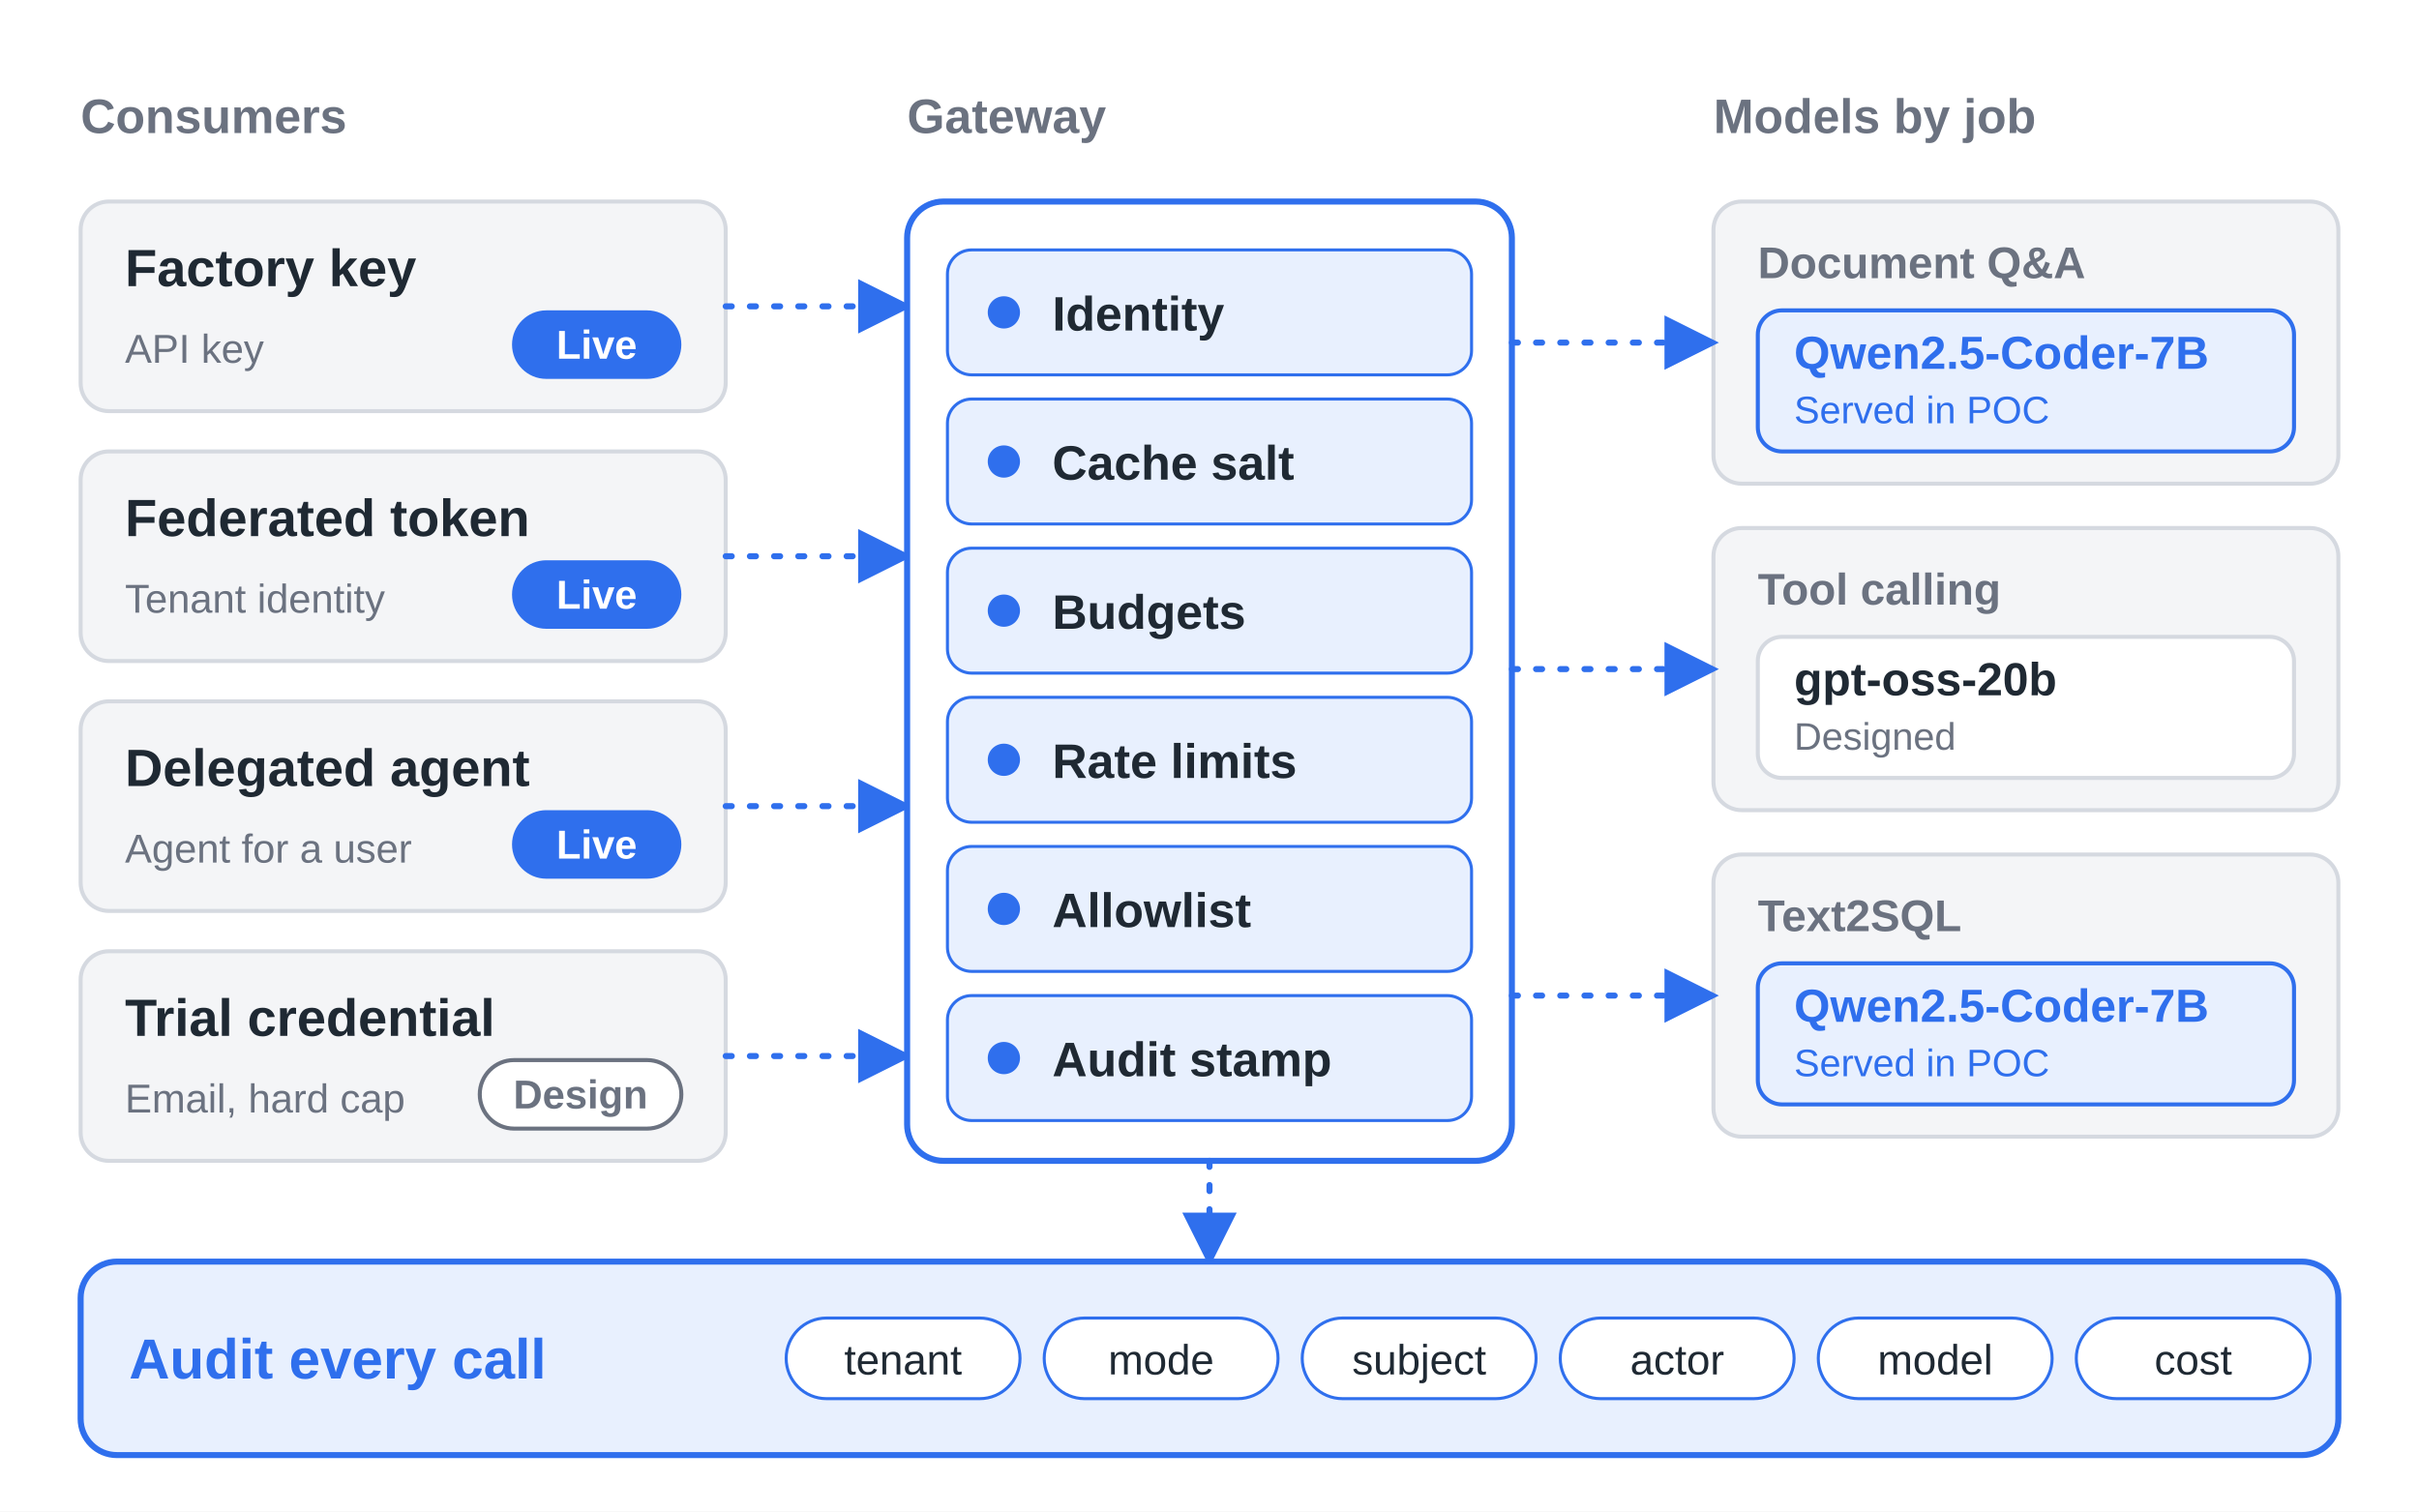
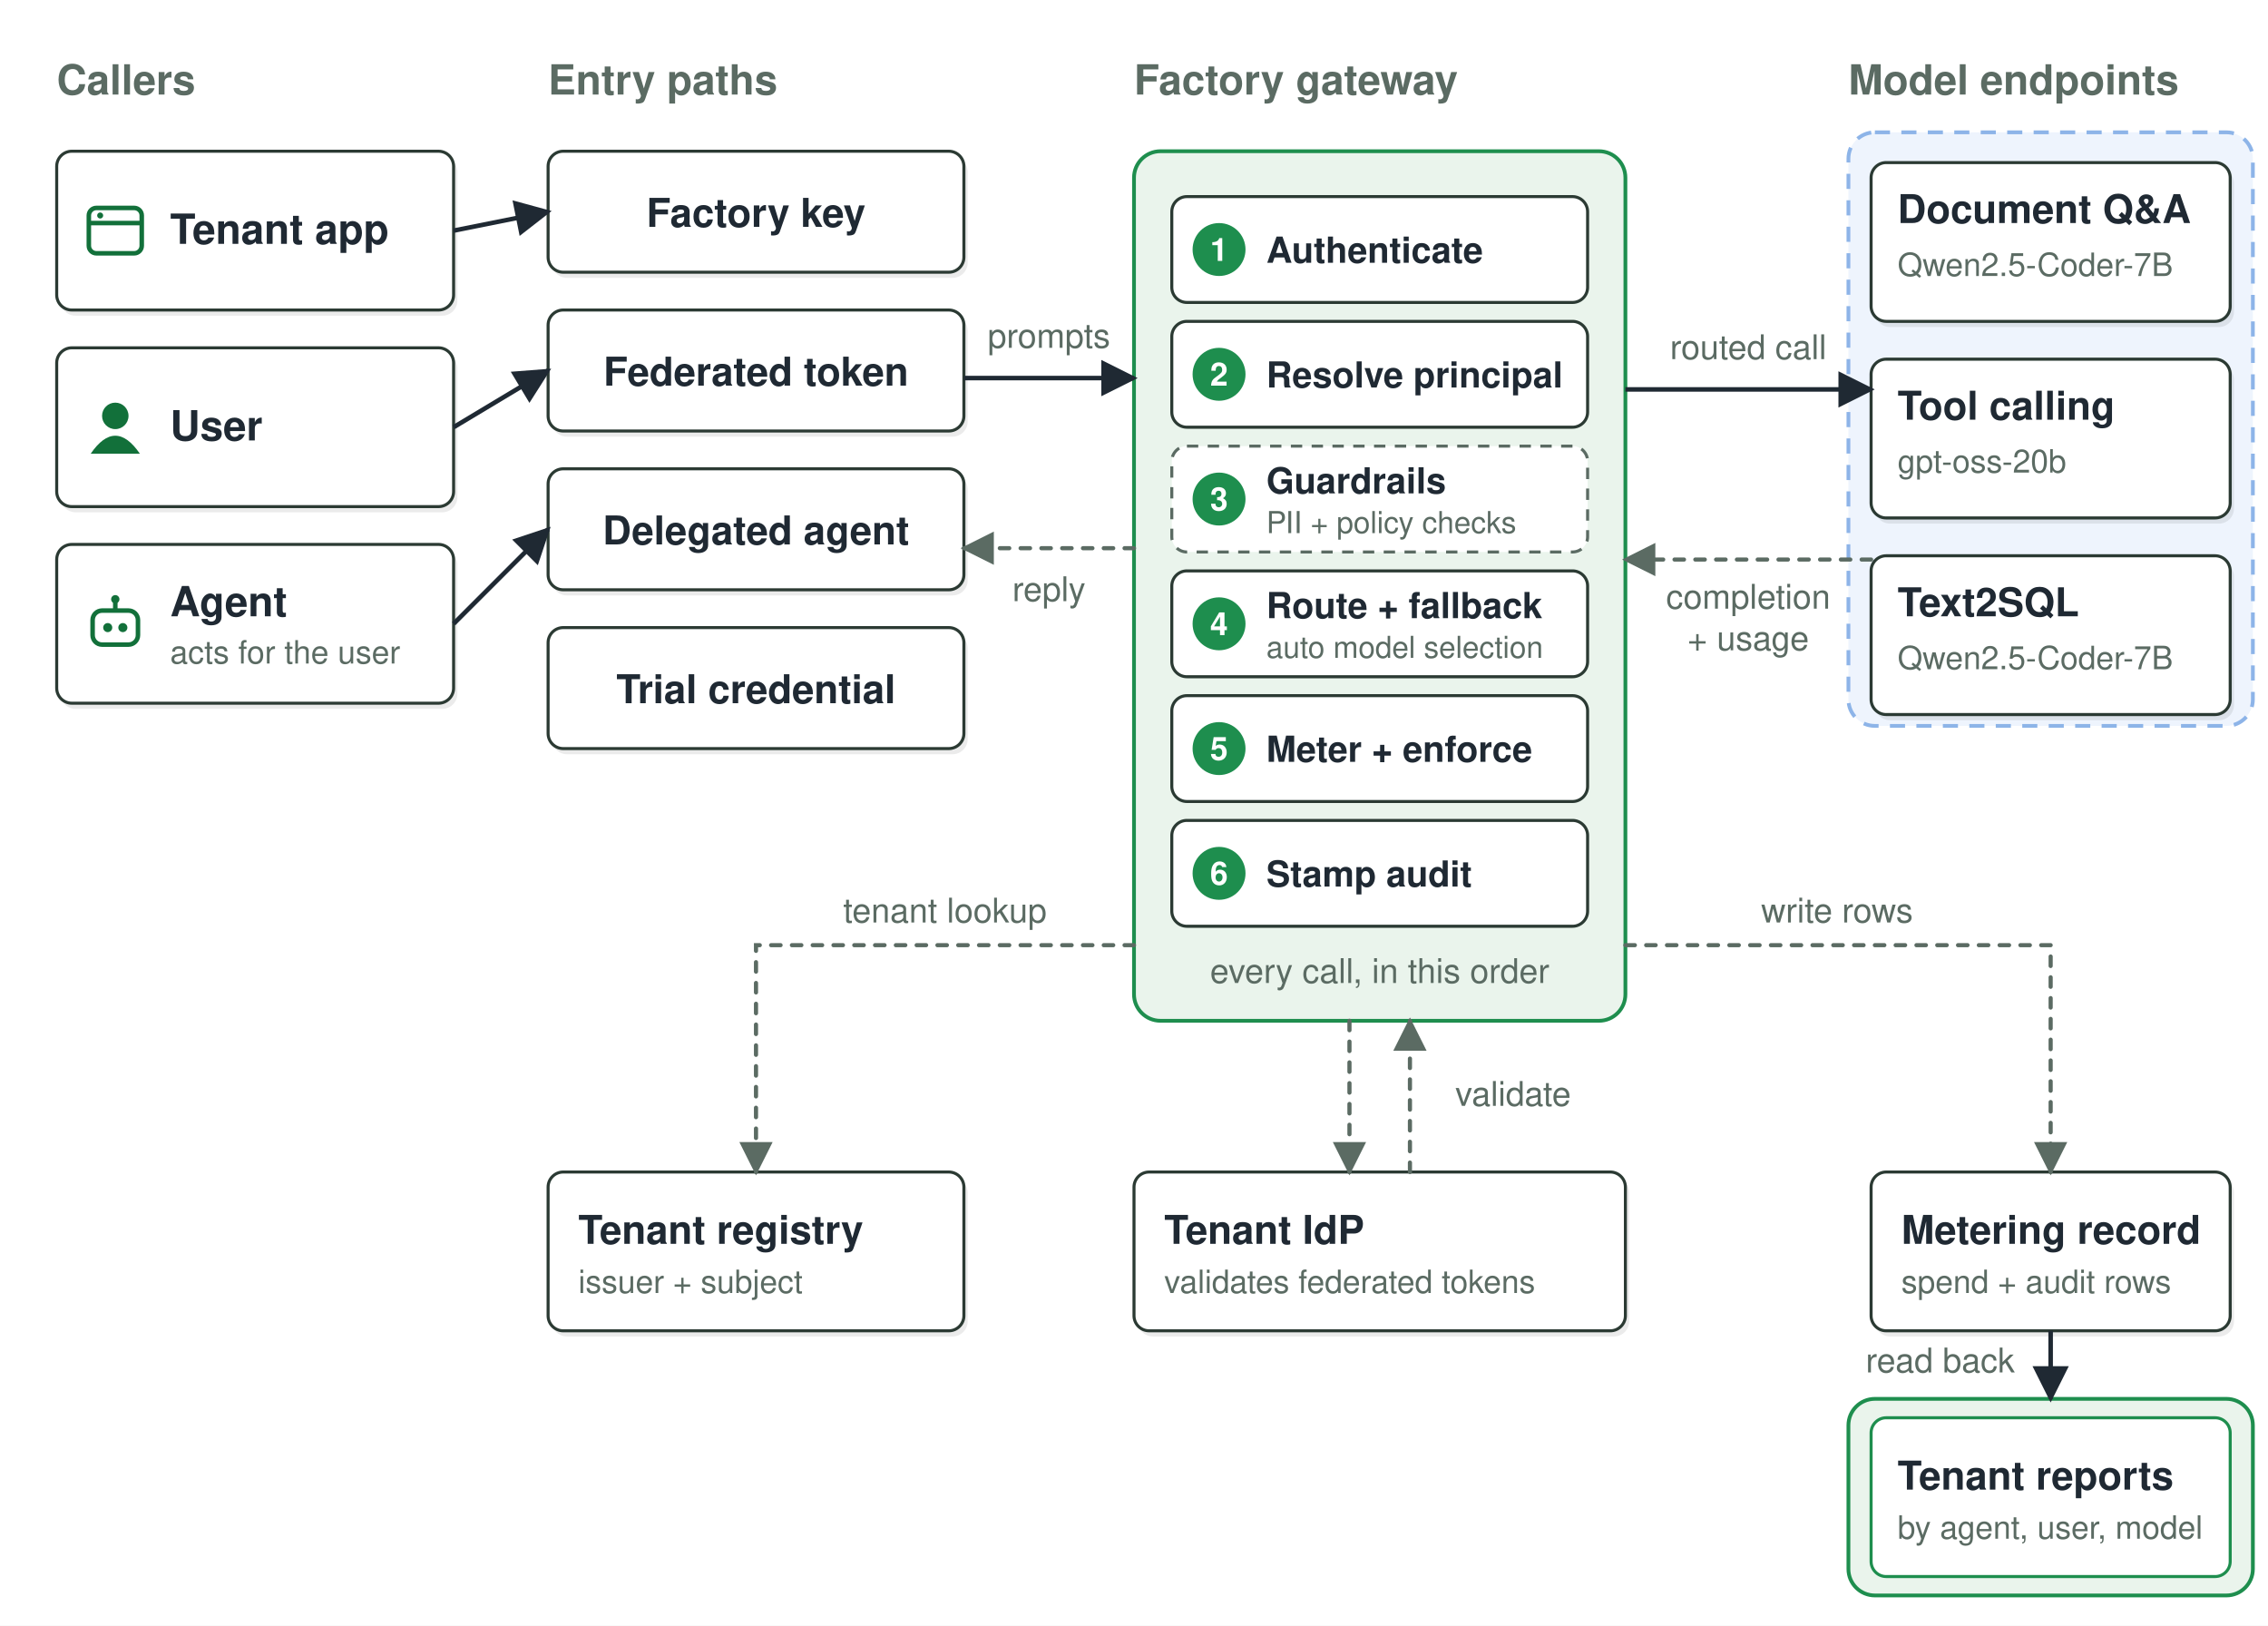
- <svg xmlns="http://www.w3.org/2000/svg" viewBox="0 0 1200 750" width="1200" height="750" font-family="Arial, Helvetica, sans-serif">
+ <svg xmlns="http://www.w3.org/2000/svg" role="img" aria-label="Data flow diagram: tenant applications, users and agents enter by one of four identity paths; the gateway authenticates, resolves the principal, applies guardrails, routes with automatic model selection and fallback, meters and stamps the call; model endpoints serve it; completions and usage return; the gateway validates federated tokens with the tenant identity provider, looks tenants up in the registry, writes spend and audit rows to the metering record, and the record is read back as tenant reports." viewBox="0 0 1200 860" font-family="Helvetica Neue, Helvetica, Arial, sans-serif">
  <defs>
-     <marker id="a" viewBox="0 0 10 10" refX="9" refY="5" markerWidth="9" markerHeight="9" orient="auto-start-reverse">
-       <path d="M0,0 L10,5 L0,10 z" fill="#2F6FED" />
+     <marker id="ak" viewBox="0 0 10 10" refX="9" refY="5" markerWidth="8" markerHeight="8" orient="auto">
+       <path d="M0,0 L10,5 L0,10 z" fill="#1F2933" />
    </marker>
-     <marker id="g" viewBox="0 0 10 10" refX="9" refY="5" markerWidth="9" markerHeight="9" orient="auto-start-reverse">
-       <path d="M0,0 L10,5 L0,10 z" fill="#6B7280" />
+     <marker id="ag" viewBox="0 0 10 10" refX="9" refY="5" markerWidth="8" markerHeight="8" orient="auto">
+       <path d="M0,0 L10,5 L0,10 z" fill="#5B6B63" />
    </marker>
  </defs>
-   <rect width="1200" height="750" fill="#FFFFFF" />
-   <text x="40" y="66" font-size="24" font-weight="bold" fill="#6B7280" text-anchor="start">Consumers</text>
-   <text x="450" y="66" font-size="24" font-weight="bold" fill="#6B7280" text-anchor="start">Gateway</text>
-   <text x="850" y="66" font-size="24" font-weight="bold" fill="#6B7280" text-anchor="start">Models by job</text>
-   <rect x="40" y="100" width="320" height="104" rx="14" fill="#F4F5F7" stroke="#D5D9E0" stroke-width="2" />
-   <text x="62" y="142" font-size="26" font-weight="bold" fill="#1F2933" text-anchor="start">Factory key</text>
-   <text x="62" y="180" font-size="20" font-weight="normal" fill="#6B7280" text-anchor="start">API key</text>
-   <rect x="254" y="154" width="84" height="34" rx="17" fill="#2F6FED" stroke="#2F6FED" stroke-width="0" />
-   <text x="296" y="178" font-size="20" font-weight="bold" fill="#FFFFFF" text-anchor="middle">Live</text>
-   <path d="M360,152 L450,152" fill="none" stroke="#2F6FED" stroke-width="3" stroke-dasharray="3 9" stroke-linecap="round" marker-end="url(#a)" />
-   <rect x="40" y="224" width="320" height="104" rx="14" fill="#F4F5F7" stroke="#D5D9E0" stroke-width="2" />
-   <text x="62" y="266" font-size="26" font-weight="bold" fill="#1F2933" text-anchor="start">Federated token</text>
-   <text x="62" y="304" font-size="20" font-weight="normal" fill="#6B7280" text-anchor="start">Tenant identity</text>
-   <rect x="254" y="278" width="84" height="34" rx="17" fill="#2F6FED" stroke="#2F6FED" stroke-width="0" />
-   <text x="296" y="302" font-size="20" font-weight="bold" fill="#FFFFFF" text-anchor="middle">Live</text>
-   <path d="M360,276 L450,276" fill="none" stroke="#2F6FED" stroke-width="3" stroke-dasharray="3 9" stroke-linecap="round" marker-end="url(#a)" />
-   <rect x="40" y="348" width="320" height="104" rx="14" fill="#F4F5F7" stroke="#D5D9E0" stroke-width="2" />
-   <text x="62" y="390" font-size="26" font-weight="bold" fill="#1F2933" text-anchor="start">Delegated agent</text>
-   <text x="62" y="428" font-size="20" font-weight="normal" fill="#6B7280" text-anchor="start">Agent for a user</text>
-   <rect x="254" y="402" width="84" height="34" rx="17" fill="#2F6FED" stroke="#2F6FED" stroke-width="0" />
-   <text x="296" y="426" font-size="20" font-weight="bold" fill="#FFFFFF" text-anchor="middle">Live</text>
-   <path d="M360,400 L450,400" fill="none" stroke="#2F6FED" stroke-width="3" stroke-dasharray="3 9" stroke-linecap="round" marker-end="url(#a)" />
-   <rect x="40" y="472" width="320" height="104" rx="14" fill="#F4F5F7" stroke="#D5D9E0" stroke-width="2" />
-   <text x="62" y="514" font-size="26" font-weight="bold" fill="#1F2933" text-anchor="start">Trial credential</text>
-   <text x="62" y="552" font-size="20" font-weight="normal" fill="#6B7280" text-anchor="start">Email, hard cap</text>
-   <rect x="238" y="526" width="100" height="34" rx="17" fill="#FFFFFF" stroke="#6B7280" stroke-width="2" />
-   <text x="288" y="550" font-size="20" font-weight="bold" fill="#6B7280" text-anchor="middle">Design</text>
-   <path d="M360,524 L450,524" fill="none" stroke="#2F6FED" stroke-width="3" stroke-dasharray="3 9" stroke-linecap="round" marker-end="url(#a)" />
-   <rect x="450" y="100" width="300" height="476" rx="18" fill="#FFFFFF" stroke="#2F6FED" stroke-width="3" />
-   <rect x="470" y="124" width="260" height="62" rx="12" fill="#E8F0FE" stroke="#2F6FED" stroke-width="1.5" />
-   <circle cx="498" cy="155" r="8" fill="#2F6FED" />
-   <text x="522" y="164" font-size="24" font-weight="bold" fill="#1F2933" text-anchor="start">Identity</text>
-   <rect x="470" y="198" width="260" height="62" rx="12" fill="#E8F0FE" stroke="#2F6FED" stroke-width="1.5" />
-   <circle cx="498" cy="229" r="8" fill="#2F6FED" />
-   <text x="522" y="238" font-size="24" font-weight="bold" fill="#1F2933" text-anchor="start">Cache salt</text>
-   <rect x="470" y="272" width="260" height="62" rx="12" fill="#E8F0FE" stroke="#2F6FED" stroke-width="1.5" />
-   <circle cx="498" cy="303" r="8" fill="#2F6FED" />
-   <text x="522" y="312" font-size="24" font-weight="bold" fill="#1F2933" text-anchor="start">Budgets</text>
-   <rect x="470" y="346" width="260" height="62" rx="12" fill="#E8F0FE" stroke="#2F6FED" stroke-width="1.5" />
-   <circle cx="498" cy="377" r="8" fill="#2F6FED" />
-   <text x="522" y="386" font-size="24" font-weight="bold" fill="#1F2933" text-anchor="start">Rate limits</text>
-   <rect x="470" y="420" width="260" height="62" rx="12" fill="#E8F0FE" stroke="#2F6FED" stroke-width="1.5" />
-   <circle cx="498" cy="451" r="8" fill="#2F6FED" />
-   <text x="522" y="460" font-size="24" font-weight="bold" fill="#1F2933" text-anchor="start">Allowlist</text>
-   <rect x="470" y="494" width="260" height="62" rx="12" fill="#E8F0FE" stroke="#2F6FED" stroke-width="1.5" />
-   <circle cx="498" cy="525" r="8" fill="#2F6FED" />
-   <text x="522" y="534" font-size="24" font-weight="bold" fill="#1F2933" text-anchor="start">Audit stamp</text>
-   <rect x="850" y="100" width="310" height="140" rx="14" fill="#F4F5F7" stroke="#D5D9E0" stroke-width="2" />
-   <text x="872" y="138" font-size="22" font-weight="bold" fill="#6B7280" text-anchor="start">Document Q&amp;A</text>
-   <rect x="872" y="154" width="266" height="70" rx="12" fill="#E8F0FE" stroke="#2F6FED" stroke-width="2" />
-   <text x="890" y="183" font-size="23" font-weight="bold" fill="#2F6FED" text-anchor="start">Qwen2.5-Coder-7B</text>
-   <text x="890" y="210" font-size="19" font-weight="normal" fill="#2F6FED" text-anchor="start">Served in POC</text>
-   <path d="M750,170 L850,170" fill="none" stroke="#2F6FED" stroke-width="3" stroke-dasharray="3 9" stroke-linecap="round" marker-end="url(#a)" />
-   <rect x="850" y="262" width="310" height="140" rx="14" fill="#F4F5F7" stroke="#D5D9E0" stroke-width="2" />
-   <text x="872" y="300" font-size="22" font-weight="bold" fill="#6B7280" text-anchor="start">Tool calling</text>
-   <rect x="872" y="316" width="266" height="70" rx="12" fill="#FFFFFF" stroke="#D5D9E0" stroke-width="2" />
-   <text x="890" y="345" font-size="23" font-weight="bold" fill="#1F2933" text-anchor="start">gpt-oss-20b</text>
-   <text x="890" y="372" font-size="19" font-weight="normal" fill="#6B7280" text-anchor="start">Designed</text>
-   <path d="M750,332 L850,332" fill="none" stroke="#2F6FED" stroke-width="3" stroke-dasharray="3 9" stroke-linecap="round" marker-end="url(#a)" />
-   <rect x="850" y="424" width="310" height="140" rx="14" fill="#F4F5F7" stroke="#D5D9E0" stroke-width="2" />
-   <text x="872" y="462" font-size="22" font-weight="bold" fill="#6B7280" text-anchor="start">Text2SQL</text>
-   <rect x="872" y="478" width="266" height="70" rx="12" fill="#E8F0FE" stroke="#2F6FED" stroke-width="2" />
-   <text x="890" y="507" font-size="23" font-weight="bold" fill="#2F6FED" text-anchor="start">Qwen2.5-Coder-7B</text>
-   <text x="890" y="534" font-size="19" font-weight="normal" fill="#2F6FED" text-anchor="start">Served in POC</text>
-   <path d="M750,494 L850,494" fill="none" stroke="#2F6FED" stroke-width="3" stroke-dasharray="3 9" stroke-linecap="round" marker-end="url(#a)" />
-   <path d="M600,576 L600,626" fill="none" stroke="#2F6FED" stroke-width="3" stroke-dasharray="3 9" stroke-linecap="round" marker-end="url(#a)" />
-   <rect x="40" y="626" width="1120" height="96" rx="18" fill="#E8F0FE" stroke="#2F6FED" stroke-width="3" />
-   <text x="64" y="684" font-size="28" font-weight="bold" fill="#2F6FED" text-anchor="start">Audit every call</text>
-   <rect x="390" y="654" width="116" height="40" rx="20" fill="#FFFFFF" stroke="#2F6FED" stroke-width="1.5" />
-   <text x="448" y="682" font-size="21" font-weight="normal" fill="#1F2933" text-anchor="middle">tenant</text>
-   <rect x="518" y="654" width="116" height="40" rx="20" fill="#FFFFFF" stroke="#2F6FED" stroke-width="1.5" />
-   <text x="576" y="682" font-size="21" font-weight="normal" fill="#1F2933" text-anchor="middle">mode</text>
-   <rect x="646" y="654" width="116" height="40" rx="20" fill="#FFFFFF" stroke="#2F6FED" stroke-width="1.5" />
-   <text x="704" y="682" font-size="21" font-weight="normal" fill="#1F2933" text-anchor="middle">subject</text>
-   <rect x="774" y="654" width="116" height="40" rx="20" fill="#FFFFFF" stroke="#2F6FED" stroke-width="1.5" />
-   <text x="832" y="682" font-size="21" font-weight="normal" fill="#1F2933" text-anchor="middle">actor</text>
-   <rect x="902" y="654" width="116" height="40" rx="20" fill="#FFFFFF" stroke="#2F6FED" stroke-width="1.5" />
-   <text x="960" y="682" font-size="21" font-weight="normal" fill="#1F2933" text-anchor="middle">model</text>
-   <rect x="1030" y="654" width="116" height="40" rx="20" fill="#FFFFFF" stroke="#2F6FED" stroke-width="1.5" />
-   <text x="1088" y="682" font-size="21" font-weight="normal" fill="#1F2933" text-anchor="middle">cost</text>
+   <rect width="1200" height="860" fill="#FFFFFF" />
+   <text x="30" y="50" font-size="22" font-weight="bold" fill="#5B6B63" text-anchor="start">Callers</text>
+   <text x="290" y="50" font-size="22" font-weight="bold" fill="#5B6B63" text-anchor="start">Entry paths</text>
+   <text x="600" y="50" font-size="22" font-weight="bold" fill="#5B6B63" text-anchor="start">Factory gateway</text>
+   <text x="978" y="50" font-size="22" font-weight="bold" fill="#5B6B63" text-anchor="start">Model endpoints</text>
+   <rect x="32" y="83" width="210" height="84" rx="8" fill="#000000" opacity="0.08" />
+   <rect x="30" y="80" width="210" height="84" rx="8" fill="#FFFFFF" stroke="#2B3A33" stroke-width="1.6" />
+   <rect x="47" y="110" width="28" height="24" rx="4" fill="none" stroke="#12703A" stroke-width="2.4" />
+   <path d="M47,118 H75" stroke="#12703A" stroke-width="2.4" />
+   <circle cx="53" cy="114" r="1.6" fill="#12703A" />
+   <text x="90" y="129" font-size="22" font-weight="bold" fill="#1F2933" text-anchor="start">Tenant app</text>
+   <rect x="32" y="187" width="210" height="84" rx="8" fill="#000000" opacity="0.08" />
+   <rect x="30" y="184" width="210" height="84" rx="8" fill="#FFFFFF" stroke="#2B3A33" stroke-width="1.6" />
+   <circle cx="61" cy="220" r="7" fill="#12703A" />
+   <path d="M48,240 Q61,221 74,240 Z" fill="#12703A" />
+   <text x="90" y="233" font-size="22" font-weight="bold" fill="#1F2933" text-anchor="start">User</text>
+   <rect x="32" y="291" width="210" height="84" rx="8" fill="#000000" opacity="0.08" />
+   <rect x="30" y="288" width="210" height="84" rx="8" fill="#FFFFFF" stroke="#2B3A33" stroke-width="1.6" />
+   <rect x="49" y="323" width="24" height="18" rx="5" fill="none" stroke="#12703A" stroke-width="2.4" />
+   <circle cx="57" cy="332" r="2.4" fill="#12703A" />
+   <circle cx="65" cy="332" r="2.4" fill="#12703A" />
+   <path d="M61,323 V317" stroke="#12703A" stroke-width="2.4" />
+   <circle cx="61" cy="317" r="2.2" fill="#12703A" />
+   <text x="90" y="326" font-size="22" font-weight="bold" fill="#1F2933" text-anchor="start">Agent</text>
+   <text x="90" y="351" font-size="17" fill="#5B6B63" text-anchor="start">acts for the user</text>
+   <rect x="292" y="83" width="220" height="64" rx="8" fill="#000000" opacity="0.08" />
+   <rect x="290" y="80" width="220" height="64" rx="8" fill="#FFFFFF" stroke="#2B3A33" stroke-width="1.6" />
+   <text x="400" y="120" font-size="21" font-weight="bold" fill="#1F2933" text-anchor="middle">Factory key</text>
+   <rect x="292" y="167" width="220" height="64" rx="8" fill="#000000" opacity="0.08" />
+   <rect x="290" y="164" width="220" height="64" rx="8" fill="#FFFFFF" stroke="#2B3A33" stroke-width="1.6" />
+   <text x="400" y="204" font-size="21" font-weight="bold" fill="#1F2933" text-anchor="middle">Federated token</text>
+   <rect x="292" y="251" width="220" height="64" rx="8" fill="#000000" opacity="0.08" />
+   <rect x="290" y="248" width="220" height="64" rx="8" fill="#FFFFFF" stroke="#2B3A33" stroke-width="1.6" />
+   <text x="400" y="288" font-size="21" font-weight="bold" fill="#1F2933" text-anchor="middle">Delegated agent</text>
+   <rect x="292" y="335" width="220" height="64" rx="8" fill="#000000" opacity="0.08" />
+   <rect x="290" y="332" width="220" height="64" rx="8" fill="#FFFFFF" stroke="#2B3A33" stroke-width="1.6" />
+   <text x="400" y="372" font-size="21" font-weight="bold" fill="#1F2933" text-anchor="middle">Trial credential</text>
+   <path d="M240,122 L290,112" fill="none" stroke="#1F2933" stroke-width="2.4" marker-end="url(#ak)" />
+   <path d="M240,226 L290,196" fill="none" stroke="#1F2933" stroke-width="2.4" marker-end="url(#ak)" />
+   <path d="M240,330 L290,280" fill="none" stroke="#1F2933" stroke-width="2.4" marker-end="url(#ak)" />
+   <rect x="600" y="80" width="260" height="460" rx="14" fill="#EAF4EC" stroke="#1E8E4E" stroke-width="2" />
+   <rect x="620" y="104" width="220" height="56" rx="8" fill="#FFFFFF" stroke="#2B3A33" stroke-width="1.6" />
+   <circle cx="645" cy="132" r="14" fill="#1E8E4E" />
+   <text x="645" y="138" font-size="17" font-weight="bold" fill="#FFFFFF" text-anchor="middle">1</text>
+   <text x="670" y="139" font-size="19" font-weight="bold" fill="#1F2933" text-anchor="start">Authenticate</text>
+   <rect x="620" y="170" width="220" height="56" rx="8" fill="#FFFFFF" stroke="#2B3A33" stroke-width="1.6" />
+   <circle cx="645" cy="198" r="14" fill="#1E8E4E" />
+   <text x="645" y="204" font-size="17" font-weight="bold" fill="#FFFFFF" text-anchor="middle">2</text>
+   <text x="670" y="205" font-size="19" font-weight="bold" fill="#1F2933" text-anchor="start">Resolve principal</text>
+   <rect x="620" y="236" width="220" height="56" rx="8" fill="#FFFFFF" stroke="#5B6B63" stroke-width="1.6" stroke-dasharray="6 5" />
+   <circle cx="645" cy="264" r="14" fill="#1E8E4E" />
+   <text x="645" y="270" font-size="17" font-weight="bold" fill="#FFFFFF" text-anchor="middle">3</text>
+   <text x="670" y="261" font-size="19" font-weight="bold" fill="#1F2933" text-anchor="start">Guardrails</text>
+   <text x="670" y="282" font-size="16" fill="#5B6B63" text-anchor="start">PII + policy checks</text>
+   <rect x="620" y="302" width="220" height="56" rx="8" fill="#FFFFFF" stroke="#2B3A33" stroke-width="1.6" />
+   <circle cx="645" cy="330" r="14" fill="#1E8E4E" />
+   <text x="645" y="336" font-size="17" font-weight="bold" fill="#FFFFFF" text-anchor="middle">4</text>
+   <text x="670" y="327" font-size="19" font-weight="bold" fill="#1F2933" text-anchor="start">Route + fallback</text>
+   <text x="670" y="348" font-size="16" fill="#5B6B63" text-anchor="start">auto model selection</text>
+   <rect x="620" y="368" width="220" height="56" rx="8" fill="#FFFFFF" stroke="#2B3A33" stroke-width="1.6" />
+   <circle cx="645" cy="396" r="14" fill="#1E8E4E" />
+   <text x="645" y="402" font-size="17" font-weight="bold" fill="#FFFFFF" text-anchor="middle">5</text>
+   <text x="670" y="403" font-size="19" font-weight="bold" fill="#1F2933" text-anchor="start">Meter + enforce</text>
+   <rect x="620" y="434" width="220" height="56" rx="8" fill="#FFFFFF" stroke="#2B3A33" stroke-width="1.6" />
+   <circle cx="645" cy="462" r="14" fill="#1E8E4E" />
+   <text x="645" y="468" font-size="17" font-weight="bold" fill="#FFFFFF" text-anchor="middle">6</text>
+   <text x="670" y="469" font-size="19" font-weight="bold" fill="#1F2933" text-anchor="start">Stamp audit</text>
+   <text x="730" y="520" font-size="18" fill="#5B6B63" text-anchor="middle">every call, in this order</text>
+   <path d="M510,200 L600,200" fill="none" stroke="#1F2933" stroke-width="2.4" marker-end="url(#ak)" />
+   <text x="555" y="184" font-size="18" fill="#5B6B63" text-anchor="middle" stroke="#FFFFFF" stroke-width="6" paint-order="stroke" stroke-linejoin="round">prompts</text>
+   <path d="M600,290 L510,290" fill="none" stroke="#5B6B63" stroke-width="2.2" stroke-dasharray="5 6" stroke-linecap="round" marker-end="url(#ag)" />
+   <text x="555" y="318" font-size="18" fill="#5B6B63" text-anchor="middle" stroke="#FFFFFF" stroke-width="6" paint-order="stroke" stroke-linejoin="round">reply</text>
+   <rect x="978" y="70" width="214" height="314" rx="14" fill="#EEF4FD" stroke="#8DB4E8" stroke-width="2" stroke-dasharray="8 6" />
+   <rect x="992" y="89" width="190" height="84" rx="8" fill="#000000" opacity="0.08" />
+   <rect x="990" y="86" width="190" height="84" rx="8" fill="#FFFFFF" stroke="#2B3A33" stroke-width="1.6" />
+   <text x="1004" y="118" font-size="21" font-weight="bold" fill="#1F2933" text-anchor="start">Document Q&amp;A</text>
+   <text x="1004" y="146" font-size="17" fill="#5B6B63" text-anchor="start">Qwen2.5-Coder-7B</text>
+   <rect x="992" y="193" width="190" height="84" rx="8" fill="#000000" opacity="0.08" />
+   <rect x="990" y="190" width="190" height="84" rx="8" fill="#FFFFFF" stroke="#2B3A33" stroke-width="1.6" />
+   <text x="1004" y="222" font-size="21" font-weight="bold" fill="#1F2933" text-anchor="start">Tool calling</text>
+   <text x="1004" y="250" font-size="17" fill="#5B6B63" text-anchor="start">gpt-oss-20b</text>
+   <rect x="992" y="297" width="190" height="84" rx="8" fill="#000000" opacity="0.08" />
+   <rect x="990" y="294" width="190" height="84" rx="8" fill="#FFFFFF" stroke="#2B3A33" stroke-width="1.6" />
+   <text x="1004" y="326" font-size="21" font-weight="bold" fill="#1F2933" text-anchor="start">Text2SQL</text>
+   <text x="1004" y="354" font-size="17" fill="#5B6B63" text-anchor="start">Qwen2.5-Coder-7B</text>
+   <path d="M860,206 L990,206" fill="none" stroke="#1F2933" stroke-width="2.4" marker-end="url(#ak)" />
+   <text x="925" y="190" font-size="18" fill="#5B6B63" text-anchor="middle" stroke="#FFFFFF" stroke-width="6" paint-order="stroke" stroke-linejoin="round">routed call</text>
+   <path d="M990,296 L860,296" fill="none" stroke="#5B6B63" stroke-width="2.2" stroke-dasharray="5 6" stroke-linecap="round" marker-end="url(#ag)" />
+   <text x="925" y="322" font-size="18" fill="#5B6B63" text-anchor="middle" stroke="#FFFFFF" stroke-width="6" paint-order="stroke" stroke-linejoin="round">completion</text>
+   <text x="925" y="344" font-size="18" fill="#5B6B63" text-anchor="middle" stroke="#FFFFFF" stroke-width="6" paint-order="stroke" stroke-linejoin="round">+ usage</text>
+   <rect x="292" y="623" width="220" height="84" rx="8" fill="#000000" opacity="0.08" />
+   <rect x="290" y="620" width="220" height="84" rx="8" fill="#FFFFFF" stroke="#2B3A33" stroke-width="1.6" />
+   <text x="306" y="658" font-size="21" font-weight="bold" fill="#1F2933" text-anchor="start">Tenant registry</text>
+   <text x="306" y="684" font-size="17" fill="#5B6B63" text-anchor="start">issuer + subject</text>
+   <rect x="602" y="623" width="260" height="84" rx="8" fill="#000000" opacity="0.08" />
+   <rect x="600" y="620" width="260" height="84" rx="8" fill="#FFFFFF" stroke="#2B3A33" stroke-width="1.6" />
+   <text x="616" y="658" font-size="21" font-weight="bold" fill="#1F2933" text-anchor="start">Tenant IdP</text>
+   <text x="616" y="684" font-size="17" fill="#5B6B63" text-anchor="start">validates federated tokens</text>
+   <rect x="992" y="623" width="190" height="84" rx="8" fill="#000000" opacity="0.08" />
+   <rect x="990" y="620" width="190" height="84" rx="8" fill="#FFFFFF" stroke="#2B3A33" stroke-width="1.6" />
+   <text x="1006" y="658" font-size="21" font-weight="bold" fill="#1F2933" text-anchor="start">Metering record</text>
+   <text x="1006" y="684" font-size="17" fill="#5B6B63" text-anchor="start">spend + audit rows</text>
+   <path d="M714,540 L714,620" fill="none" stroke="#5B6B63" stroke-width="2.2" stroke-dasharray="5 6" stroke-linecap="round" marker-end="url(#ag)" />
+   <path d="M746,620 L746,540" fill="none" stroke="#5B6B63" stroke-width="2.2" stroke-dasharray="5 6" stroke-linecap="round" marker-end="url(#ag)" />
+   <text x="770" y="585" font-size="18" fill="#5B6B63" text-anchor="start" stroke="#FFFFFF" stroke-width="6" paint-order="stroke" stroke-linejoin="round">validate</text>
+   <path d="M600,500 L400,500 L400,620" fill="none" stroke="#5B6B63" stroke-width="2.2" stroke-dasharray="5 6" stroke-linecap="round" marker-end="url(#ag)" />
+   <text x="500" y="488" font-size="18" fill="#5B6B63" text-anchor="middle" stroke="#FFFFFF" stroke-width="6" paint-order="stroke" stroke-linejoin="round">tenant lookup</text>
+   <path d="M860,500 L1085,500 L1085,620" fill="none" stroke="#5B6B63" stroke-width="2.2" stroke-dasharray="5 6" stroke-linecap="round" marker-end="url(#ag)" />
+   <text x="972" y="488" font-size="18" fill="#5B6B63" text-anchor="middle" stroke="#FFFFFF" stroke-width="6" paint-order="stroke" stroke-linejoin="round">write rows</text>
+   <rect x="978" y="740" width="214" height="104" rx="14" fill="#EAF4EC" stroke="#1E8E4E" stroke-width="2" />
+   <rect x="990" y="750" width="190" height="84" rx="8" fill="#FFFFFF" stroke="#1E8E4E" stroke-width="1.6" />
+   <text x="1004" y="788" font-size="21" font-weight="bold" fill="#1F2933" text-anchor="start">Tenant reports</text>
+   <text x="1004" y="814" font-size="17" fill="#5B6B63" text-anchor="start">by agent, user, model</text>
+   <path d="M1085,704 L1085,740" fill="none" stroke="#1F2933" stroke-width="2.4" marker-end="url(#ak)" />
+   <text x="1066" y="726" font-size="18" fill="#5B6B63" text-anchor="end" stroke="#FFFFFF" stroke-width="6" paint-order="stroke" stroke-linejoin="round">read back</text>
</svg>
